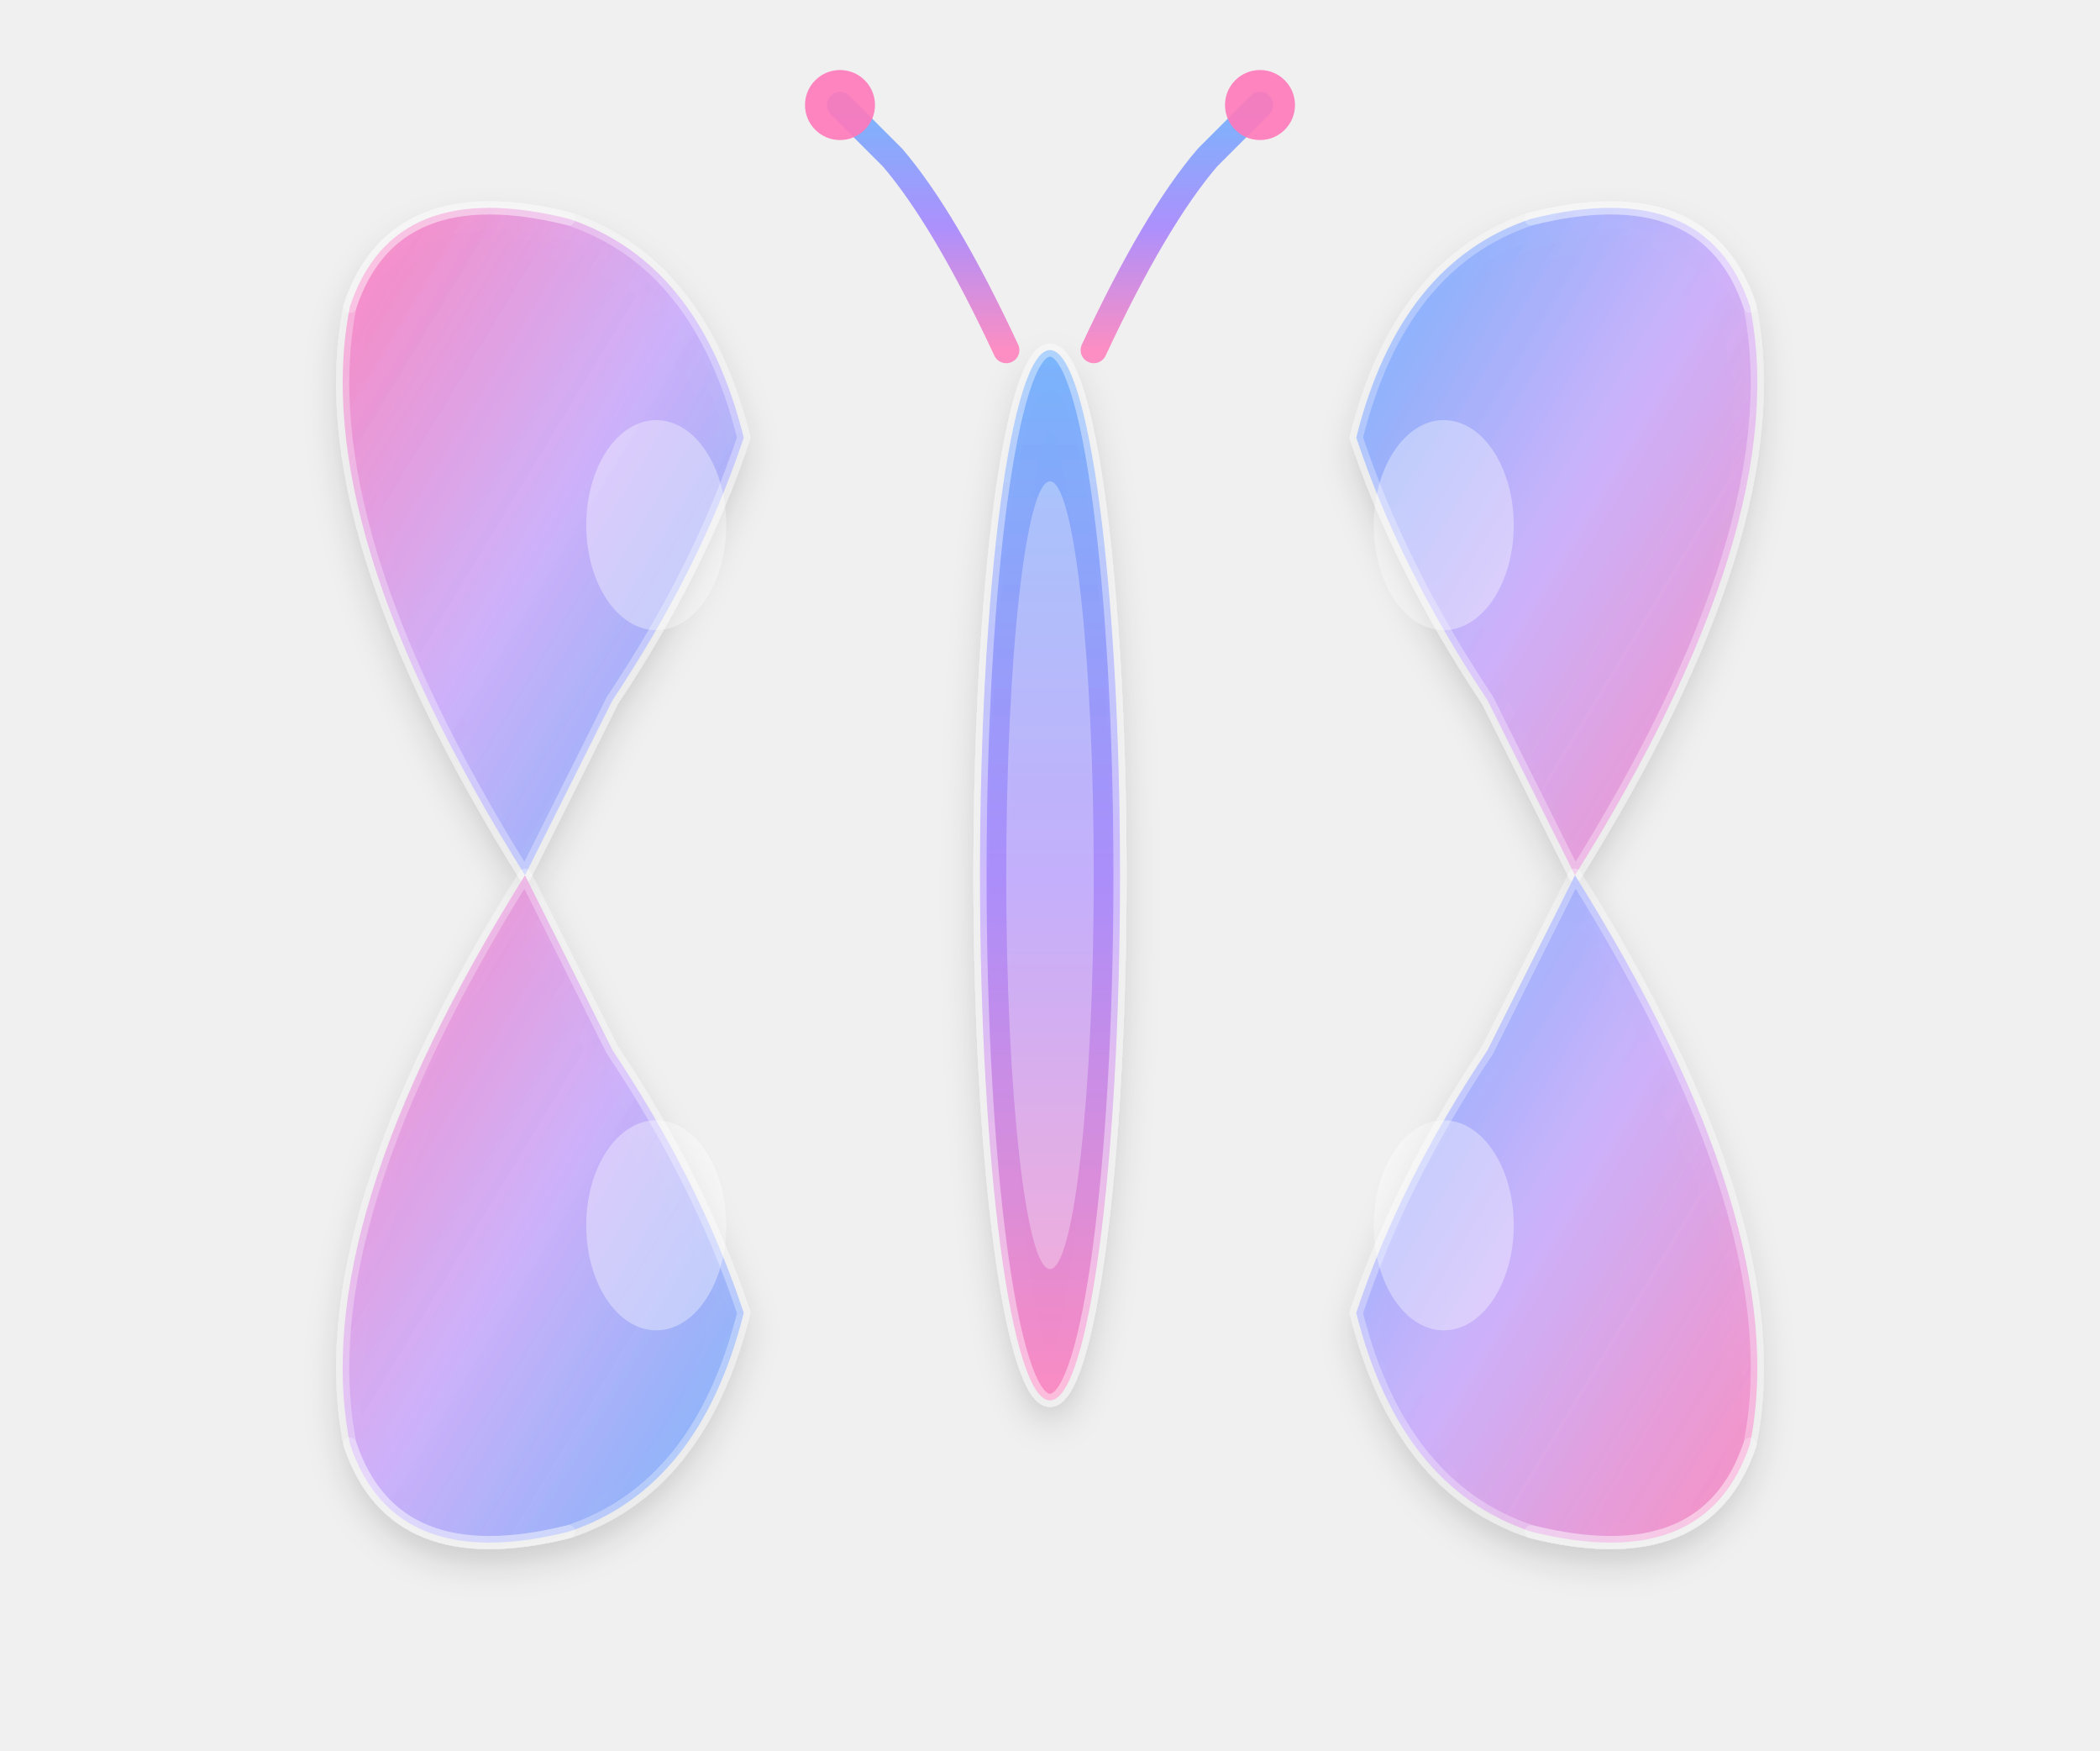
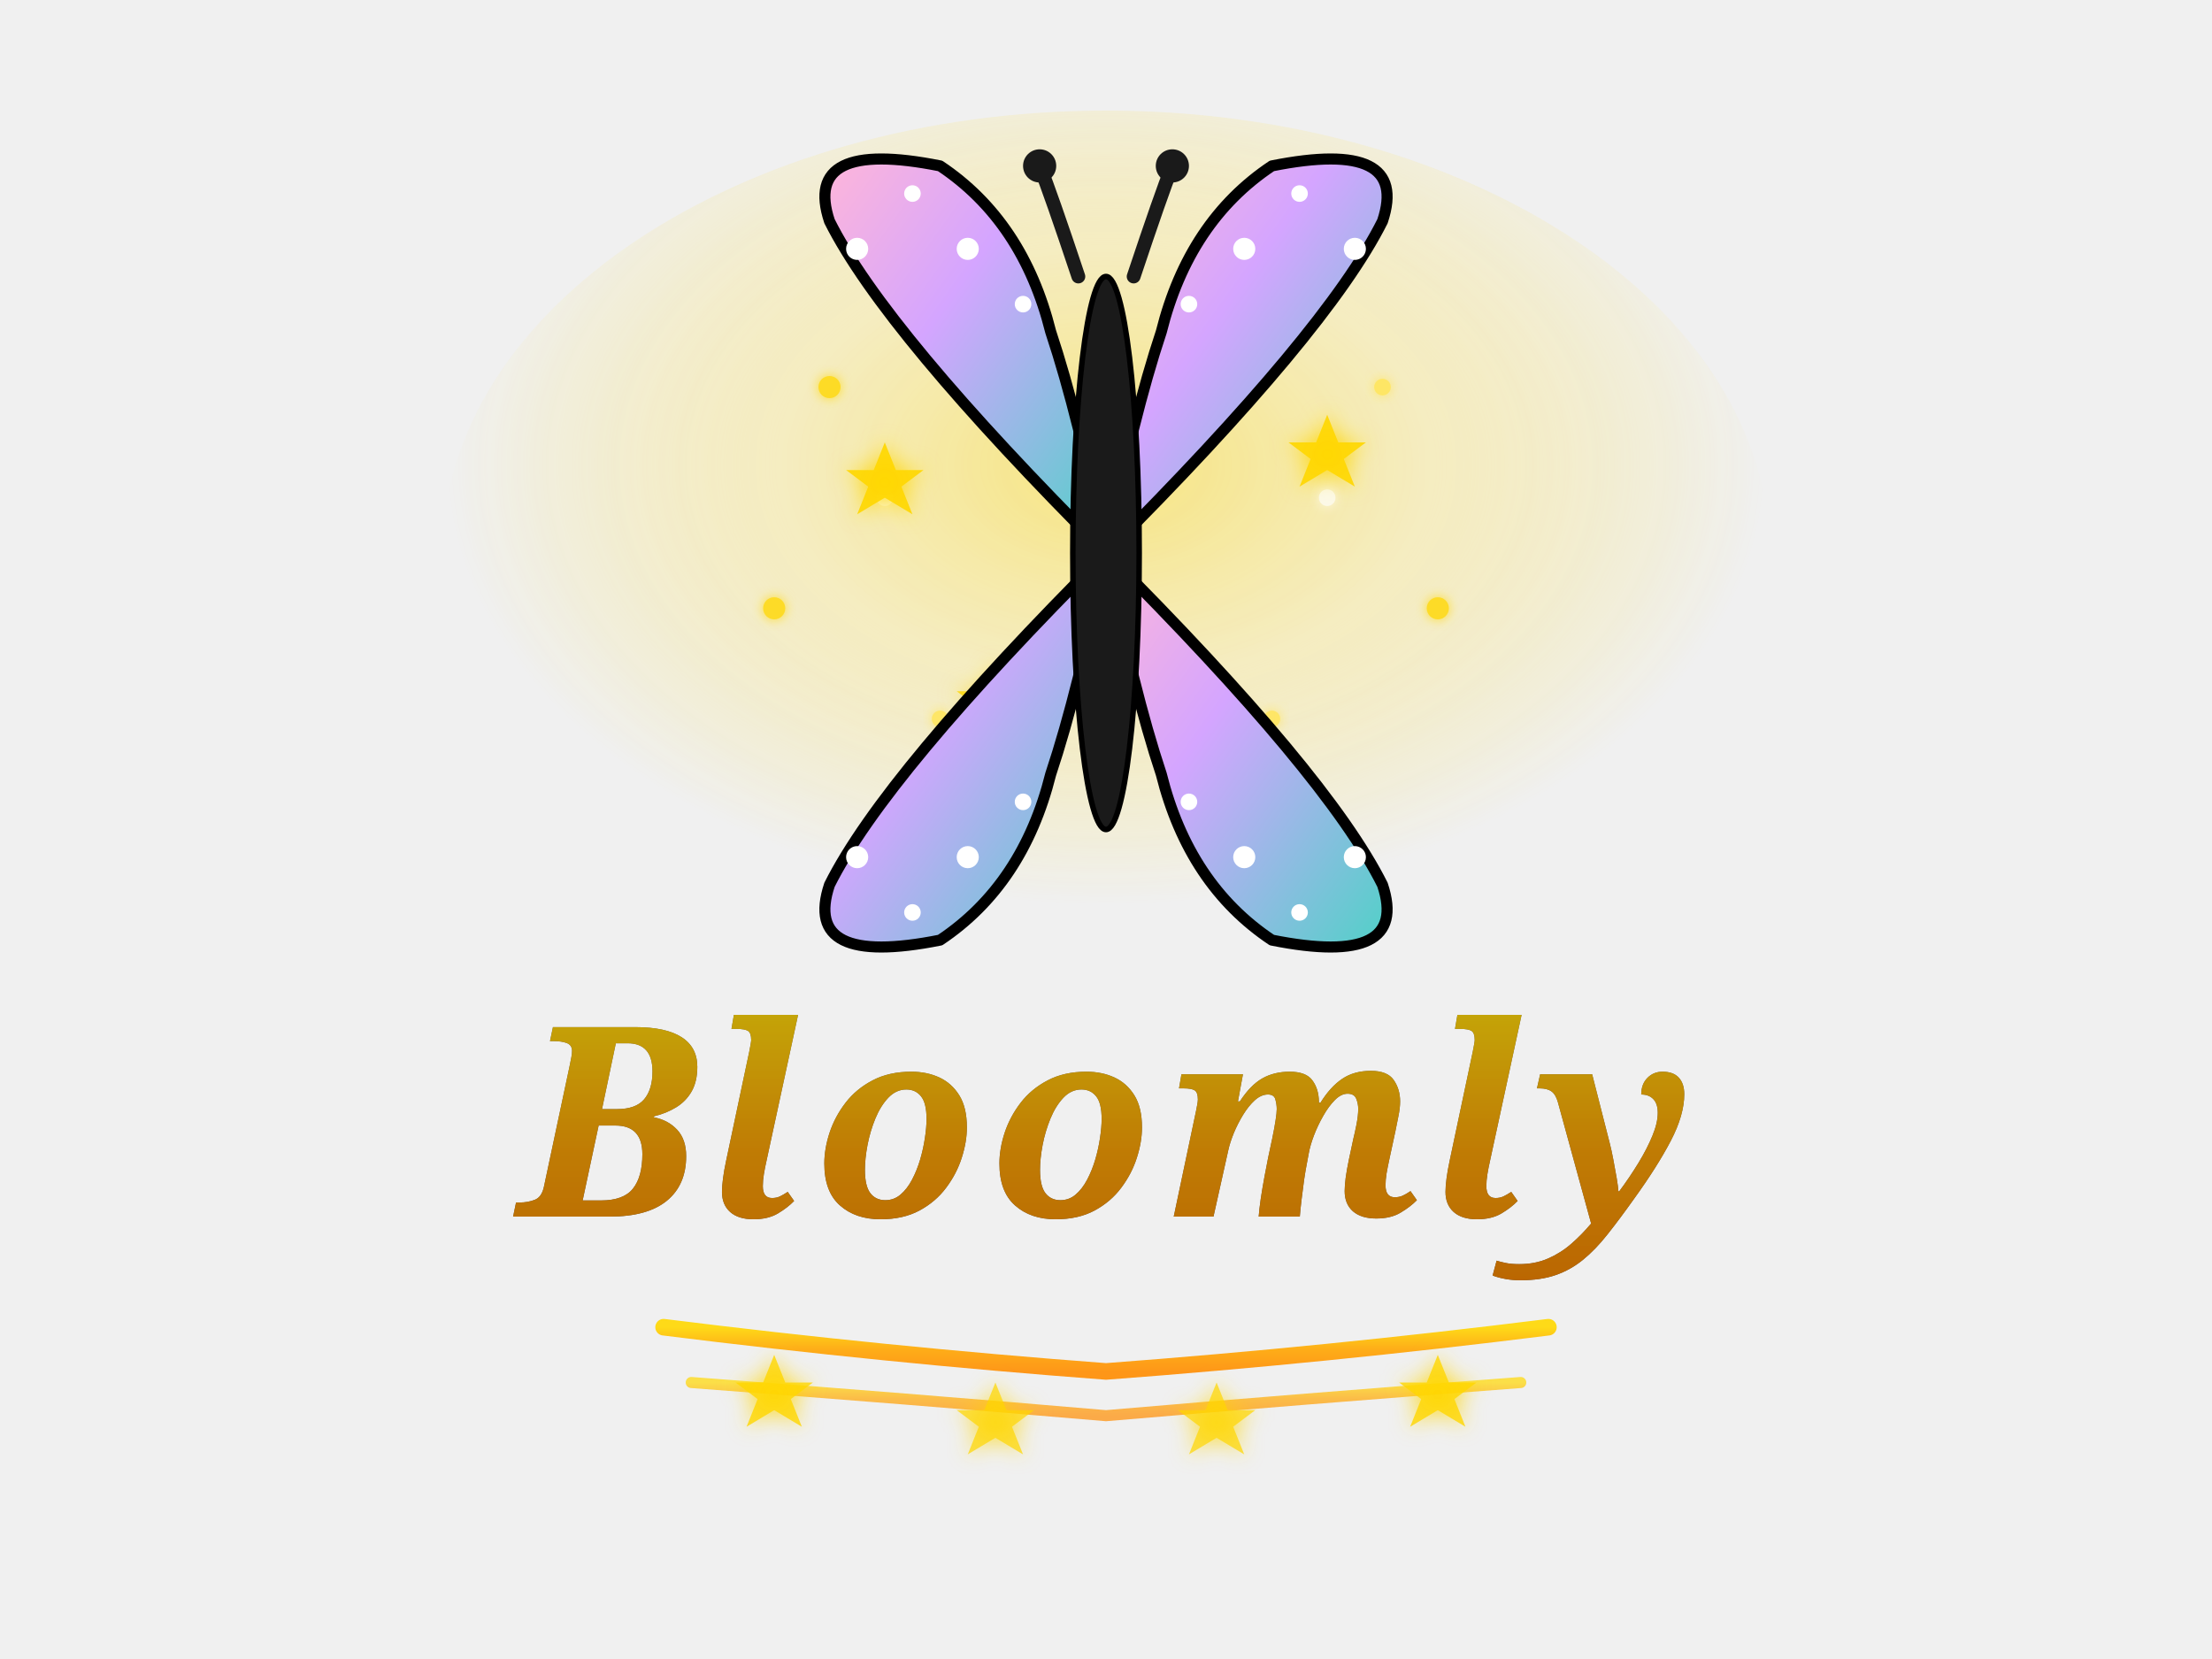
- <svg xmlns="http://www.w3.org/2000/svg" width="240" height="200" viewBox="0 0 240 200">
+ <svg xmlns="http://www.w3.org/2000/svg" width="400" height="300" viewBox="0 0 400 300">
  <defs>
-     <linearGradient id="leftWingGradient" x1="0%" y1="0%" x2="100%" y2="100%">
-       <stop offset="0%" style="stop-color:#FF78B9;stop-opacity:0.9" />
-       <stop offset="50%" style="stop-color:#C8A7FF;stop-opacity:0.85" />
-       <stop offset="100%" style="stop-color:#5FA8FF;stop-opacity:0.8" />
+     <linearGradient id="wingGradient" x1="0%" y1="0%" x2="100%" y2="100%">
+       <stop offset="0%" style="stop-color:#FFB6D9;stop-opacity:1" />
+       <stop offset="40%" style="stop-color:#D4A5FF;stop-opacity:1" />
+       <stop offset="100%" style="stop-color:#4FD1C7;stop-opacity:1" />
    </linearGradient>
-     <linearGradient id="rightWingGradient" x1="0%" y1="0%" x2="100%" y2="100%">
-       <stop offset="0%" style="stop-color:#5FA8FF;stop-opacity:0.9" />
-       <stop offset="50%" style="stop-color:#C8A7FF;stop-opacity:0.85" />
-       <stop offset="100%" style="stop-color:#FF78B9;stop-opacity:0.8" />
+     <radialGradient id="goldenGlow" cx="50%" cy="40%">
+       <stop offset="0%" style="stop-color:#FFD700;stop-opacity:0.6" />
+       <stop offset="50%" style="stop-color:#FFE55C;stop-opacity:0.4" />
+       <stop offset="100%" style="stop-color:#FFD700;stop-opacity:0" />
+     </radialGradient>
+     <linearGradient id="goldenText" x1="0%" y1="0%" x2="0%" y2="100%">
+       <stop offset="0%" style="stop-color:#FFD700;stop-opacity:1" />
+       <stop offset="50%" style="stop-color:#FFA500;stop-opacity:1" />
+       <stop offset="100%" style="stop-color:#FF8C00;stop-opacity:1" />
    </linearGradient>
-     <linearGradient id="bodyGradient" x1="0%" y1="0%" x2="0%" y2="100%">
-       <stop offset="0%" style="stop-color:#5FA8FF;stop-opacity:0.9" />
-       <stop offset="50%" style="stop-color:#9D7AFF;stop-opacity:0.9" />
-       <stop offset="100%" style="stop-color:#FF78B9;stop-opacity:0.9" />
+     <linearGradient id="textShadow" x1="0%" y1="0%" x2="0%" y2="100%">
+       <stop offset="0%" style="stop-color:#3A2A1A;stop-opacity:1" />
+       <stop offset="100%" style="stop-color:#1A0F05;stop-opacity:1" />
    </linearGradient>
-     <filter id="softShadow" x="-50%" y="-50%" width="200%" height="200%">
-       <feGaussianBlur in="SourceAlpha" stdDeviation="2" />
-       <feOffset dx="0" dy="2" result="offsetblur" />
-       <feComponentTransfer>
-         <feFuncA type="linear" slope="0.2" />
-       </feComponentTransfer>
+     <filter id="glow" x="-50%" y="-50%" width="200%" height="200%">
+       <feGaussianBlur stdDeviation="2" result="coloredBlur" />
      <feMerge>
-         <feMergeNode />
+         <feMergeNode in="coloredBlur" />
+         <feMergeNode in="SourceGraphic" />
+       </feMerge>
+     </filter>
+     <filter id="sparkle" x="-50%" y="-50%" width="200%" height="200%">
+       <feGaussianBlur stdDeviation="1" result="blur" />
+       <feMerge>
+         <feMergeNode in="blur" />
        <feMergeNode in="SourceGraphic" />
      </feMerge>
    </filter>
  </defs>
-   <path d="M 60 100             Q 35 60, 40 35             Q 45 20, 65 25             Q 80 30, 85 50             Q 80 65, 70 80             Q 65 90, 60 100 Z" fill="url(#leftWingGradient)" filter="url(#softShadow)" opacity="0.95" stroke="rgba(255, 255, 255, 0.3)" stroke-width="1.5" stroke-linecap="round" stroke-linejoin="round" />
-   <path d="M 60 100             Q 35 140, 40 165             Q 45 180, 65 175             Q 80 170, 85 150             Q 80 135, 70 120             Q 65 110, 60 100 Z" fill="url(#leftWingGradient)" filter="url(#softShadow)" opacity="0.95" stroke="rgba(255, 255, 255, 0.3)" stroke-width="1.5" stroke-linecap="round" stroke-linejoin="round" />
-   <path d="M 180 100             Q 205 60, 200 35             Q 195 20, 175 25             Q 160 30, 155 50             Q 160 65, 170 80             Q 175 90, 180 100 Z" fill="url(#rightWingGradient)" filter="url(#softShadow)" opacity="0.95" stroke="rgba(255, 255, 255, 0.3)" stroke-width="1.5" stroke-linecap="round" stroke-linejoin="round" />
-   <path d="M 180 100             Q 205 140, 200 165             Q 195 180, 175 175             Q 160 170, 155 150             Q 160 135, 170 120             Q 175 110, 180 100 Z" fill="url(#rightWingGradient)" filter="url(#softShadow)" opacity="0.95" stroke="rgba(255, 255, 255, 0.3)" stroke-width="1.5" stroke-linecap="round" stroke-linejoin="round" />
-   <ellipse cx="120" cy="100" rx="8" ry="60" fill="url(#bodyGradient)" filter="url(#softShadow)" opacity="0.9" stroke="rgba(255, 255, 255, 0.4)" stroke-width="1.5" />
-   <ellipse cx="120" cy="100" rx="5" ry="45" fill="rgba(255, 255, 255, 0.3)" />
-   <path d="M 115 40             Q 108 25, 102 18             Q 98 14, 96 12" stroke="url(#bodyGradient)" stroke-width="3" fill="none" stroke-linecap="round" stroke-linejoin="round" opacity="0.9" />
-   <path d="M 125 40             Q 132 25, 138 18             Q 142 14, 144 12" stroke="url(#bodyGradient)" stroke-width="3" fill="none" stroke-linecap="round" stroke-linejoin="round" opacity="0.9" />
-   <circle cx="96" cy="12" r="4" fill="#FF78B9" opacity="0.9" />
-   <circle cx="144" cy="12" r="4" fill="#FF78B9" opacity="0.9" />
-   <ellipse cx="75" cy="60" rx="8" ry="12" fill="rgba(255, 255, 255, 0.5)" opacity="0.7" />
-   <ellipse cx="75" cy="140" rx="8" ry="12" fill="rgba(255, 255, 255, 0.5)" opacity="0.7" />
-   <ellipse cx="165" cy="60" rx="8" ry="12" fill="rgba(255, 255, 255, 0.5)" opacity="0.7" />
-   <ellipse cx="165" cy="140" rx="8" ry="12" fill="rgba(255, 255, 255, 0.5)" opacity="0.7" />
-   <path d="M 40 35 Q 45 20, 65 25" stroke="rgba(255, 255, 255, 0.4)" stroke-width="1.5" fill="none" stroke-linecap="round" stroke-linejoin="round" opacity="0.6" />
-   <path d="M 40 165 Q 45 180, 65 175" stroke="rgba(255, 255, 255, 0.4)" stroke-width="1.5" fill="none" stroke-linecap="round" stroke-linejoin="round" opacity="0.6" />
-   <path d="M 200 35 Q 195 20, 175 25" stroke="rgba(255, 255, 255, 0.4)" stroke-width="1.5" fill="none" stroke-linecap="round" stroke-linejoin="round" opacity="0.6" />
-   <path d="M 200 165 Q 195 180, 175 175" stroke="rgba(255, 255, 255, 0.4)" stroke-width="1.5" fill="none" stroke-linecap="round" stroke-linejoin="round" opacity="0.6" />
+   <ellipse cx="200" cy="100" rx="120" ry="80" fill="url(#goldenGlow)" opacity="0.8" />
+   <circle cx="150" cy="70" r="2" fill="#FFD700" opacity="0.8" filter="url(#sparkle)" />
+   <circle cx="180" cy="60" r="1.5" fill="#FFE55C" opacity="0.9" filter="url(#sparkle)" />
+   <circle cx="220" cy="55" r="2" fill="#FFD700" opacity="0.8" filter="url(#sparkle)" />
+   <circle cx="250" cy="70" r="1.5" fill="#FFE55C" opacity="0.9" filter="url(#sparkle)" />
+   <circle cx="160" cy="90" r="1.5" fill="#FFFFFF" opacity="0.7" filter="url(#sparkle)" />
+   <circle cx="240" cy="90" r="1.5" fill="#FFFFFF" opacity="0.7" filter="url(#sparkle)" />
+   <circle cx="140" cy="110" r="2" fill="#FFD700" opacity="0.8" filter="url(#sparkle)" />
+   <circle cx="260" cy="110" r="2" fill="#FFD700" opacity="0.8" filter="url(#sparkle)" />
+   <circle cx="170" cy="130" r="1.5" fill="#FFE55C" opacity="0.9" filter="url(#sparkle)" />
+   <circle cx="230" cy="130" r="1.5" fill="#FFE55C" opacity="0.9" filter="url(#sparkle)" />
+   <g filter="url(#glow)">
+     <path d="M 160 80 L 162 85 L 167 85 L 163 88 L 165 93 L 160 90 L 155 93 L 157 88 L 153 85 L 158 85 Z" fill="#FFD700" opacity="0.9" />
+     <path d="M 240 75 L 242 80 L 247 80 L 243 83 L 245 88 L 240 85 L 235 88 L 237 83 L 233 80 L 238 80 Z" fill="#FFD700" opacity="0.9" />
+     <path d="M 180 120 L 182 125 L 187 125 L 183 128 L 185 133 L 180 130 L 175 133 L 177 128 L 173 125 L 178 125 Z" fill="#FFD700" opacity="0.8" />
+     <path d="M 220 125 L 222 130 L 227 130 L 223 133 L 225 138 L 220 135 L 215 138 L 217 133 L 213 130 L 218 130 Z" fill="#FFD700" opacity="0.8" />
+   </g>
+   <path d="M 200 100             Q 160 60, 150 40             Q 145 25, 170 30             Q 185 40, 190 60             Q 195 75, 200 100 Z" fill="url(#wingGradient)" stroke="#000000" stroke-width="2" stroke-linejoin="round" />
+   <circle cx="155" cy="45" r="2" fill="#FFFFFF" />
+   <circle cx="165" cy="35" r="1.5" fill="#FFFFFF" />
+   <circle cx="175" cy="45" r="2" fill="#FFFFFF" />
+   <circle cx="185" cy="55" r="1.5" fill="#FFFFFF" />
+   <path d="M 200 100             Q 160 140, 150 160             Q 145 175, 170 170             Q 185 160, 190 140             Q 195 125, 200 100 Z" fill="url(#wingGradient)" stroke="#000000" stroke-width="2" stroke-linejoin="round" />
+   <circle cx="155" cy="155" r="2" fill="#FFFFFF" />
+   <circle cx="165" cy="165" r="1.5" fill="#FFFFFF" />
+   <circle cx="175" cy="155" r="2" fill="#FFFFFF" />
+   <circle cx="185" cy="145" r="1.5" fill="#FFFFFF" />
+   <path d="M 200 100             Q 240 60, 250 40             Q 255 25, 230 30             Q 215 40, 210 60             Q 205 75, 200 100 Z" fill="url(#wingGradient)" stroke="#000000" stroke-width="2" stroke-linejoin="round" />
+   <circle cx="245" cy="45" r="2" fill="#FFFFFF" />
+   <circle cx="235" cy="35" r="1.5" fill="#FFFFFF" />
+   <circle cx="225" cy="45" r="2" fill="#FFFFFF" />
+   <circle cx="215" cy="55" r="1.5" fill="#FFFFFF" />
+   <path d="M 200 100             Q 240 140, 250 160             Q 255 175, 230 170             Q 215 160, 210 140             Q 205 125, 200 100 Z" fill="url(#wingGradient)" stroke="#000000" stroke-width="2" stroke-linejoin="round" />
+   <circle cx="245" cy="155" r="2" fill="#FFFFFF" />
+   <circle cx="235" cy="165" r="1.5" fill="#FFFFFF" />
+   <circle cx="225" cy="155" r="2" fill="#FFFFFF" />
+   <circle cx="215" cy="145" r="1.5" fill="#FFFFFF" />
+   <ellipse cx="200" cy="100" rx="6" ry="50" fill="#1A1A1A" stroke="#000000" stroke-width="1" />
+   <path d="M 195 50 Q 190 35, 188 30" stroke="#1A1A1A" stroke-width="2.5" fill="none" stroke-linecap="round" />
+   <path d="M 205 50 Q 210 35, 212 30" stroke="#1A1A1A" stroke-width="2.5" fill="none" stroke-linecap="round" />
+   <circle cx="188" cy="30" r="3" fill="#1A1A1A" />
+   <circle cx="212" cy="30" r="3" fill="#1A1A1A" />
+   <text x="200" y="220" font-family="Georgia, serif" font-size="48" font-weight="bold" text-anchor="middle" fill="url(#textShadow)" style="font-style: italic; letter-spacing: 2px;">
+     Bloomly
+   </text>
+   <text x="200" y="220" font-family="Georgia, serif" font-size="48" font-weight="bold" text-anchor="middle" fill="url(#goldenText)" opacity="0.7" style="font-style: italic; letter-spacing: 2px;">
+     Bloomly
+   </text>
+   <path d="M 120 240 Q 160 245, 200 248 Q 240 245, 280 240" stroke="url(#goldenText)" stroke-width="3" fill="none" stroke-linecap="round" opacity="0.9" />
+   <path d="M 125 250 Q 165 253, 200 256 Q 235 253, 275 250" stroke="url(#goldenText)" stroke-width="2" fill="none" stroke-linecap="round" opacity="0.7" />
+   <g filter="url(#glow)">
+     <path d="M 140 245 L 142 250 L 147 250 L 143 253 L 145 258 L 140 255 L 135 258 L 137 253 L 133 250 L 138 250 Z" fill="#FFD700" opacity="0.8" />
+     <path d="M 260 245 L 262 250 L 267 250 L 263 253 L 265 258 L 260 255 L 255 258 L 257 253 L 253 250 L 258 250 Z" fill="#FFD700" opacity="0.8" />
+     <path d="M 180 250 L 182 255 L 187 255 L 183 258 L 185 263 L 180 260 L 175 263 L 177 258 L 173 255 L 178 255 Z" fill="#FFD700" opacity="0.7" />
+     <path d="M 220 250 L 222 255 L 227 255 L 223 258 L 225 263 L 220 260 L 215 263 L 217 258 L 213 255 L 218 255 Z" fill="#FFD700" opacity="0.7" />
+   </g>
</svg>
